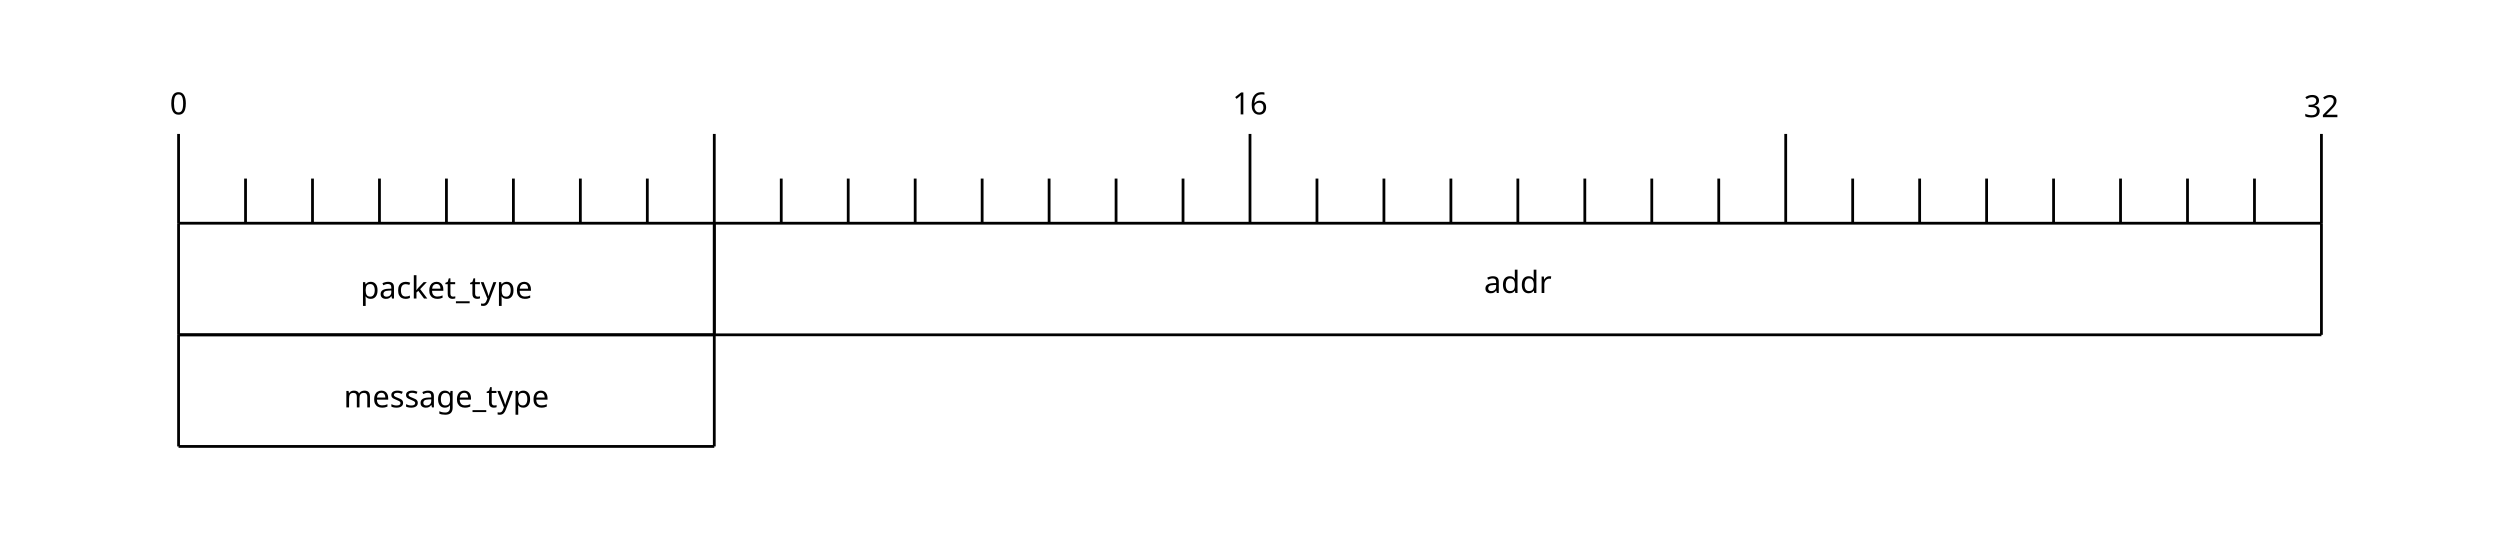
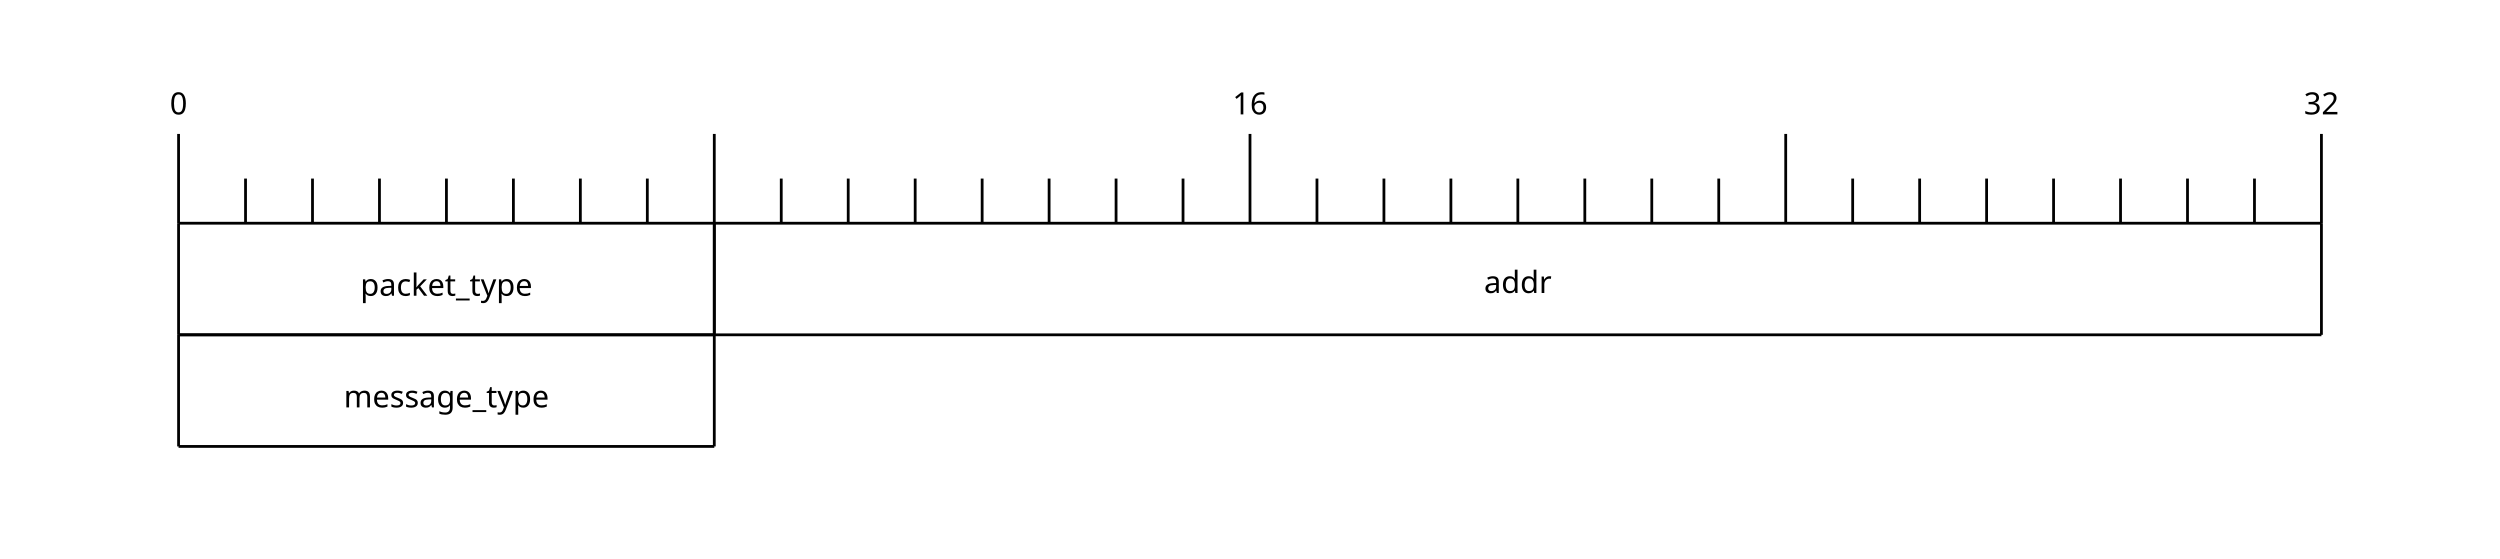
<svg xmlns="http://www.w3.org/2000/svg" viewBox="0 0 896 200">
  <defs id="defs_block">
    <filter height="1.504" id="filter_blur" width="1.157" x="-0.079" y="-0.252">
      <feGaussianBlur id="feGaussianBlur3780" stdDeviation="4.2" />
    </filter>
  </defs>
  <path d="M 64 48 L 64 80" fill="none" stroke="rgb(0,0,0)" />
  <text fill="rgb(0,0,0)" font-family="sans-serif" font-size="11" font-style="normal" font-weight="normal" text-anchor="middle" textLength="7" x="64" y="41">0</text>
  <path d="M 88 64 L 88 80" fill="none" stroke="rgb(0,0,0)" />
  <path d="M 112 64 L 112 80" fill="none" stroke="rgb(0,0,0)" />
  <path d="M 136 64 L 136 80" fill="none" stroke="rgb(0,0,0)" />
  <path d="M 160 64 L 160 80" fill="none" stroke="rgb(0,0,0)" />
  <path d="M 184 64 L 184 80" fill="none" stroke="rgb(0,0,0)" />
  <path d="M 208 64 L 208 80" fill="none" stroke="rgb(0,0,0)" />
  <path d="M 232 64 L 232 80" fill="none" stroke="rgb(0,0,0)" />
  <path d="M 256 48 L 256 80" fill="none" stroke="rgb(0,0,0)" />
  <path d="M 280 64 L 280 80" fill="none" stroke="rgb(0,0,0)" />
  <path d="M 304 64 L 304 80" fill="none" stroke="rgb(0,0,0)" />
  <path d="M 328 64 L 328 80" fill="none" stroke="rgb(0,0,0)" />
  <path d="M 352 64 L 352 80" fill="none" stroke="rgb(0,0,0)" />
  <path d="M 376 64 L 376 80" fill="none" stroke="rgb(0,0,0)" />
  <path d="M 400 64 L 400 80" fill="none" stroke="rgb(0,0,0)" />
  <path d="M 424 64 L 424 80" fill="none" stroke="rgb(0,0,0)" />
  <path d="M 448 48 L 448 80" fill="none" stroke="rgb(0,0,0)" />
  <text fill="rgb(0,0,0)" font-family="sans-serif" font-size="11" font-style="normal" font-weight="normal" text-anchor="middle" textLength="14" x="448" y="41">16</text>
  <path d="M 472 64 L 472 80" fill="none" stroke="rgb(0,0,0)" />
  <path d="M 496 64 L 496 80" fill="none" stroke="rgb(0,0,0)" />
  <path d="M 520 64 L 520 80" fill="none" stroke="rgb(0,0,0)" />
  <path d="M 544 64 L 544 80" fill="none" stroke="rgb(0,0,0)" />
  <path d="M 568 64 L 568 80" fill="none" stroke="rgb(0,0,0)" />
  <path d="M 592 64 L 592 80" fill="none" stroke="rgb(0,0,0)" />
  <path d="M 616 64 L 616 80" fill="none" stroke="rgb(0,0,0)" />
  <path d="M 640 48 L 640 80" fill="none" stroke="rgb(0,0,0)" />
  <path d="M 664 64 L 664 80" fill="none" stroke="rgb(0,0,0)" />
  <path d="M 688 64 L 688 80" fill="none" stroke="rgb(0,0,0)" />
  <path d="M 712 64 L 712 80" fill="none" stroke="rgb(0,0,0)" />
  <path d="M 736 64 L 736 80" fill="none" stroke="rgb(0,0,0)" />
  <path d="M 760 64 L 760 80" fill="none" stroke="rgb(0,0,0)" />
  <path d="M 784 64 L 784 80" fill="none" stroke="rgb(0,0,0)" />
  <path d="M 808 64 L 808 80" fill="none" stroke="rgb(0,0,0)" />
  <path d="M 832 48 L 832 80" fill="none" stroke="rgb(0,0,0)" />
-   <text fill="rgb(0,0,0)" font-family="sans-serif" font-size="11" font-style="normal" font-weight="normal" text-anchor="middle" textLength="14" x="832" y="42">32</text>
+   <text fill="rgb(0,0,0)" font-family="sans-serif" font-size="11" font-style="normal" font-weight="normal" text-anchor="middle" textLength="14" x="832" y="41">32</text>
  <rect fill="none" height="40" stroke="none" width="192" x="64" y="80" />
  <path d="M 64 80 L 256 80" fill="none" stroke="rgb(0,0,0)" />
  <path d="M 256 80 L 256 120" fill="none" stroke="rgb(0,0,0)" />
  <path d="M 256 120 L 64 120" fill="none" stroke="rgb(0,0,0)" />
  <path d="M 64 120 L 64 80" fill="none" stroke="rgb(0,0,0)" />
-   <text fill="rgb(0,0,0)" font-family="sans-serif" font-size="11" font-style="normal" font-weight="normal" text-anchor="middle" textLength="65" x="160" y="107">packet_type</text>
+   <text fill="rgb(0,0,0)" font-family="sans-serif" font-size="11" font-style="normal" font-weight="normal" text-anchor="middle" textLength="62" x="160" y="106">packet_type</text>
  <rect fill="none" height="40" stroke="none" width="576" x="256" y="80" />
  <path d="M 256 80 L 832 80" fill="none" stroke="rgb(0,0,0)" />
  <path d="M 832 80 L 832 120" fill="none" stroke="rgb(0,0,0)" />
  <path d="M 832 120 L 256 120" fill="none" stroke="rgb(0,0,0)" />
  <path d="M 256 120 L 256 80" fill="none" stroke="rgb(0,0,0)" />
-   <text fill="rgb(0,0,0)" font-family="sans-serif" font-size="11" font-style="normal" font-weight="normal" text-anchor="middle" textLength="25" x="544" y="105">addr</text>
+   <text fill="rgb(0,0,0)" font-family="sans-serif" font-size="11" font-style="normal" font-weight="normal" text-anchor="middle" textLength="22" x="544" y="105">addr</text>
  <rect fill="none" height="40" stroke="none" width="192" x="64" y="120" />
  <path d="M 64 120 L 256 120" fill="none" stroke="rgb(0,0,0)" />
  <path d="M 256 120 L 256 160" fill="none" stroke="rgb(0,0,0)" />
  <path d="M 256 160 L 64 160" fill="none" stroke="rgb(0,0,0)" />
  <path d="M 64 160 L 64 120" fill="none" stroke="rgb(0,0,0)" />
-   <text fill="rgb(0,0,0)" font-family="sans-serif" font-size="11" font-style="normal" font-weight="normal" text-anchor="middle" textLength="77" x="160" y="146">message_type</text>
+   <text fill="rgb(0,0,0)" font-family="sans-serif" font-size="11" font-style="normal" font-weight="normal" text-anchor="middle" textLength="72" x="160" y="146">message_type</text>
</svg>
